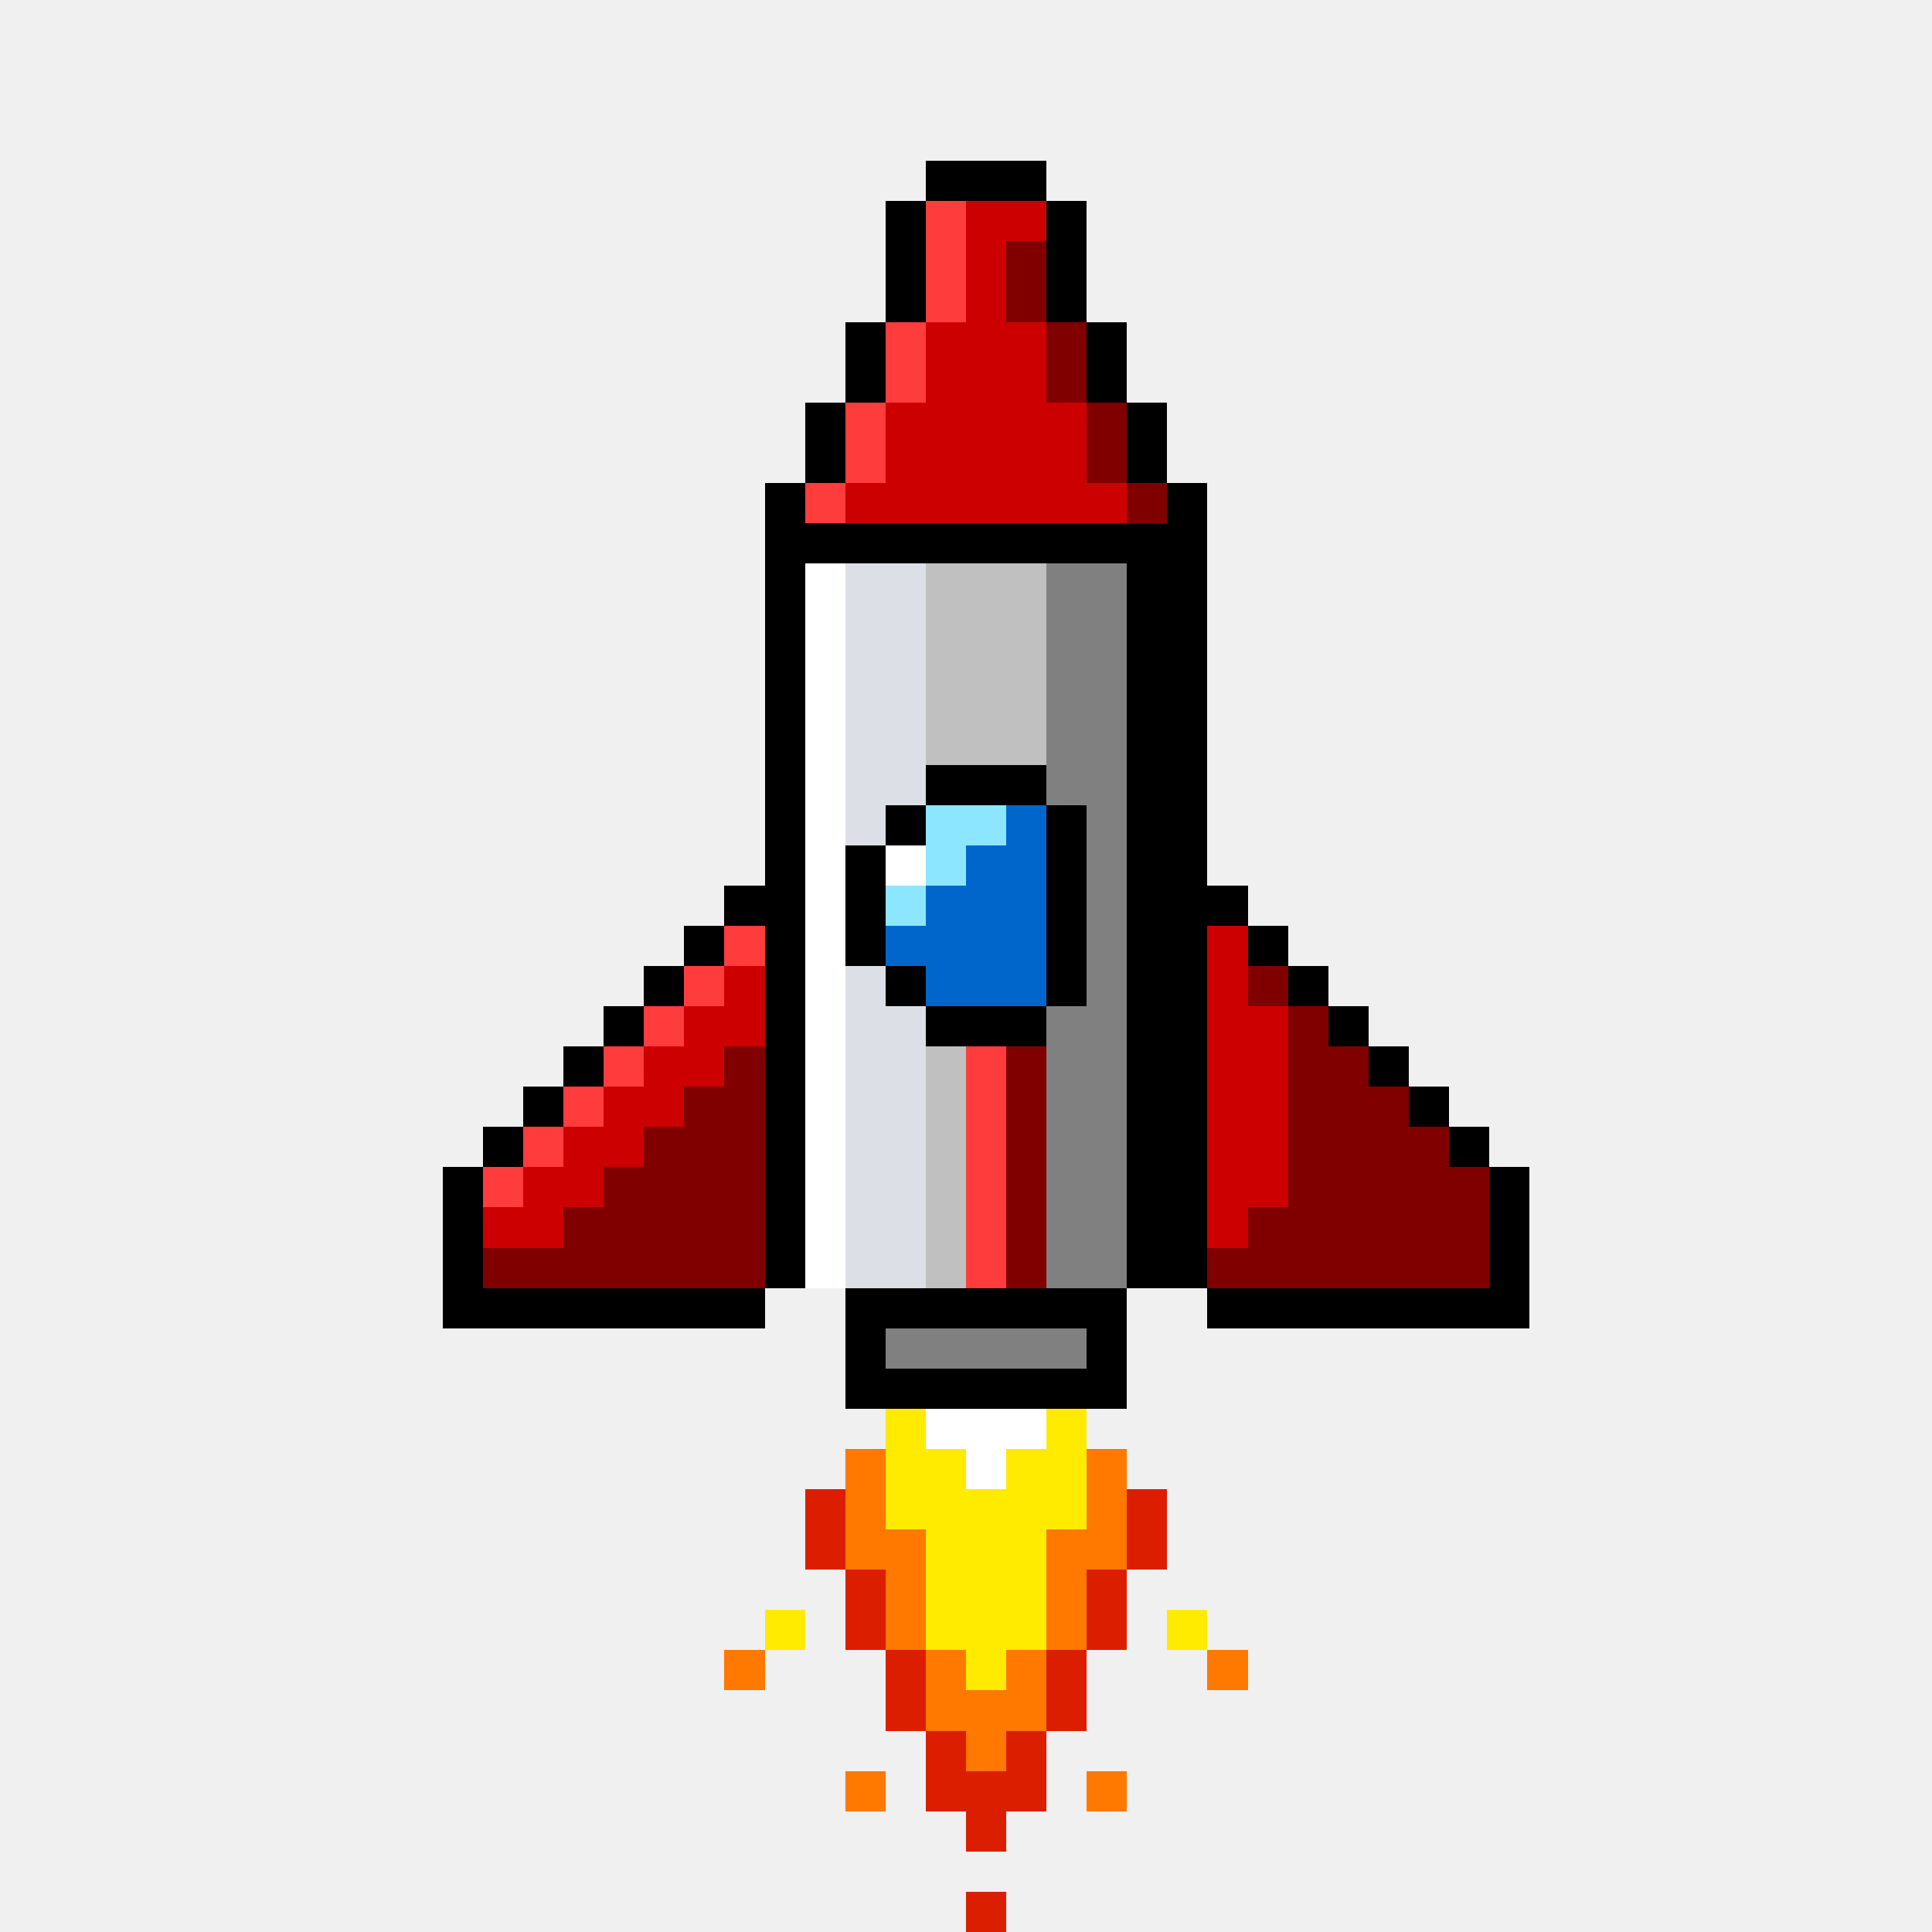
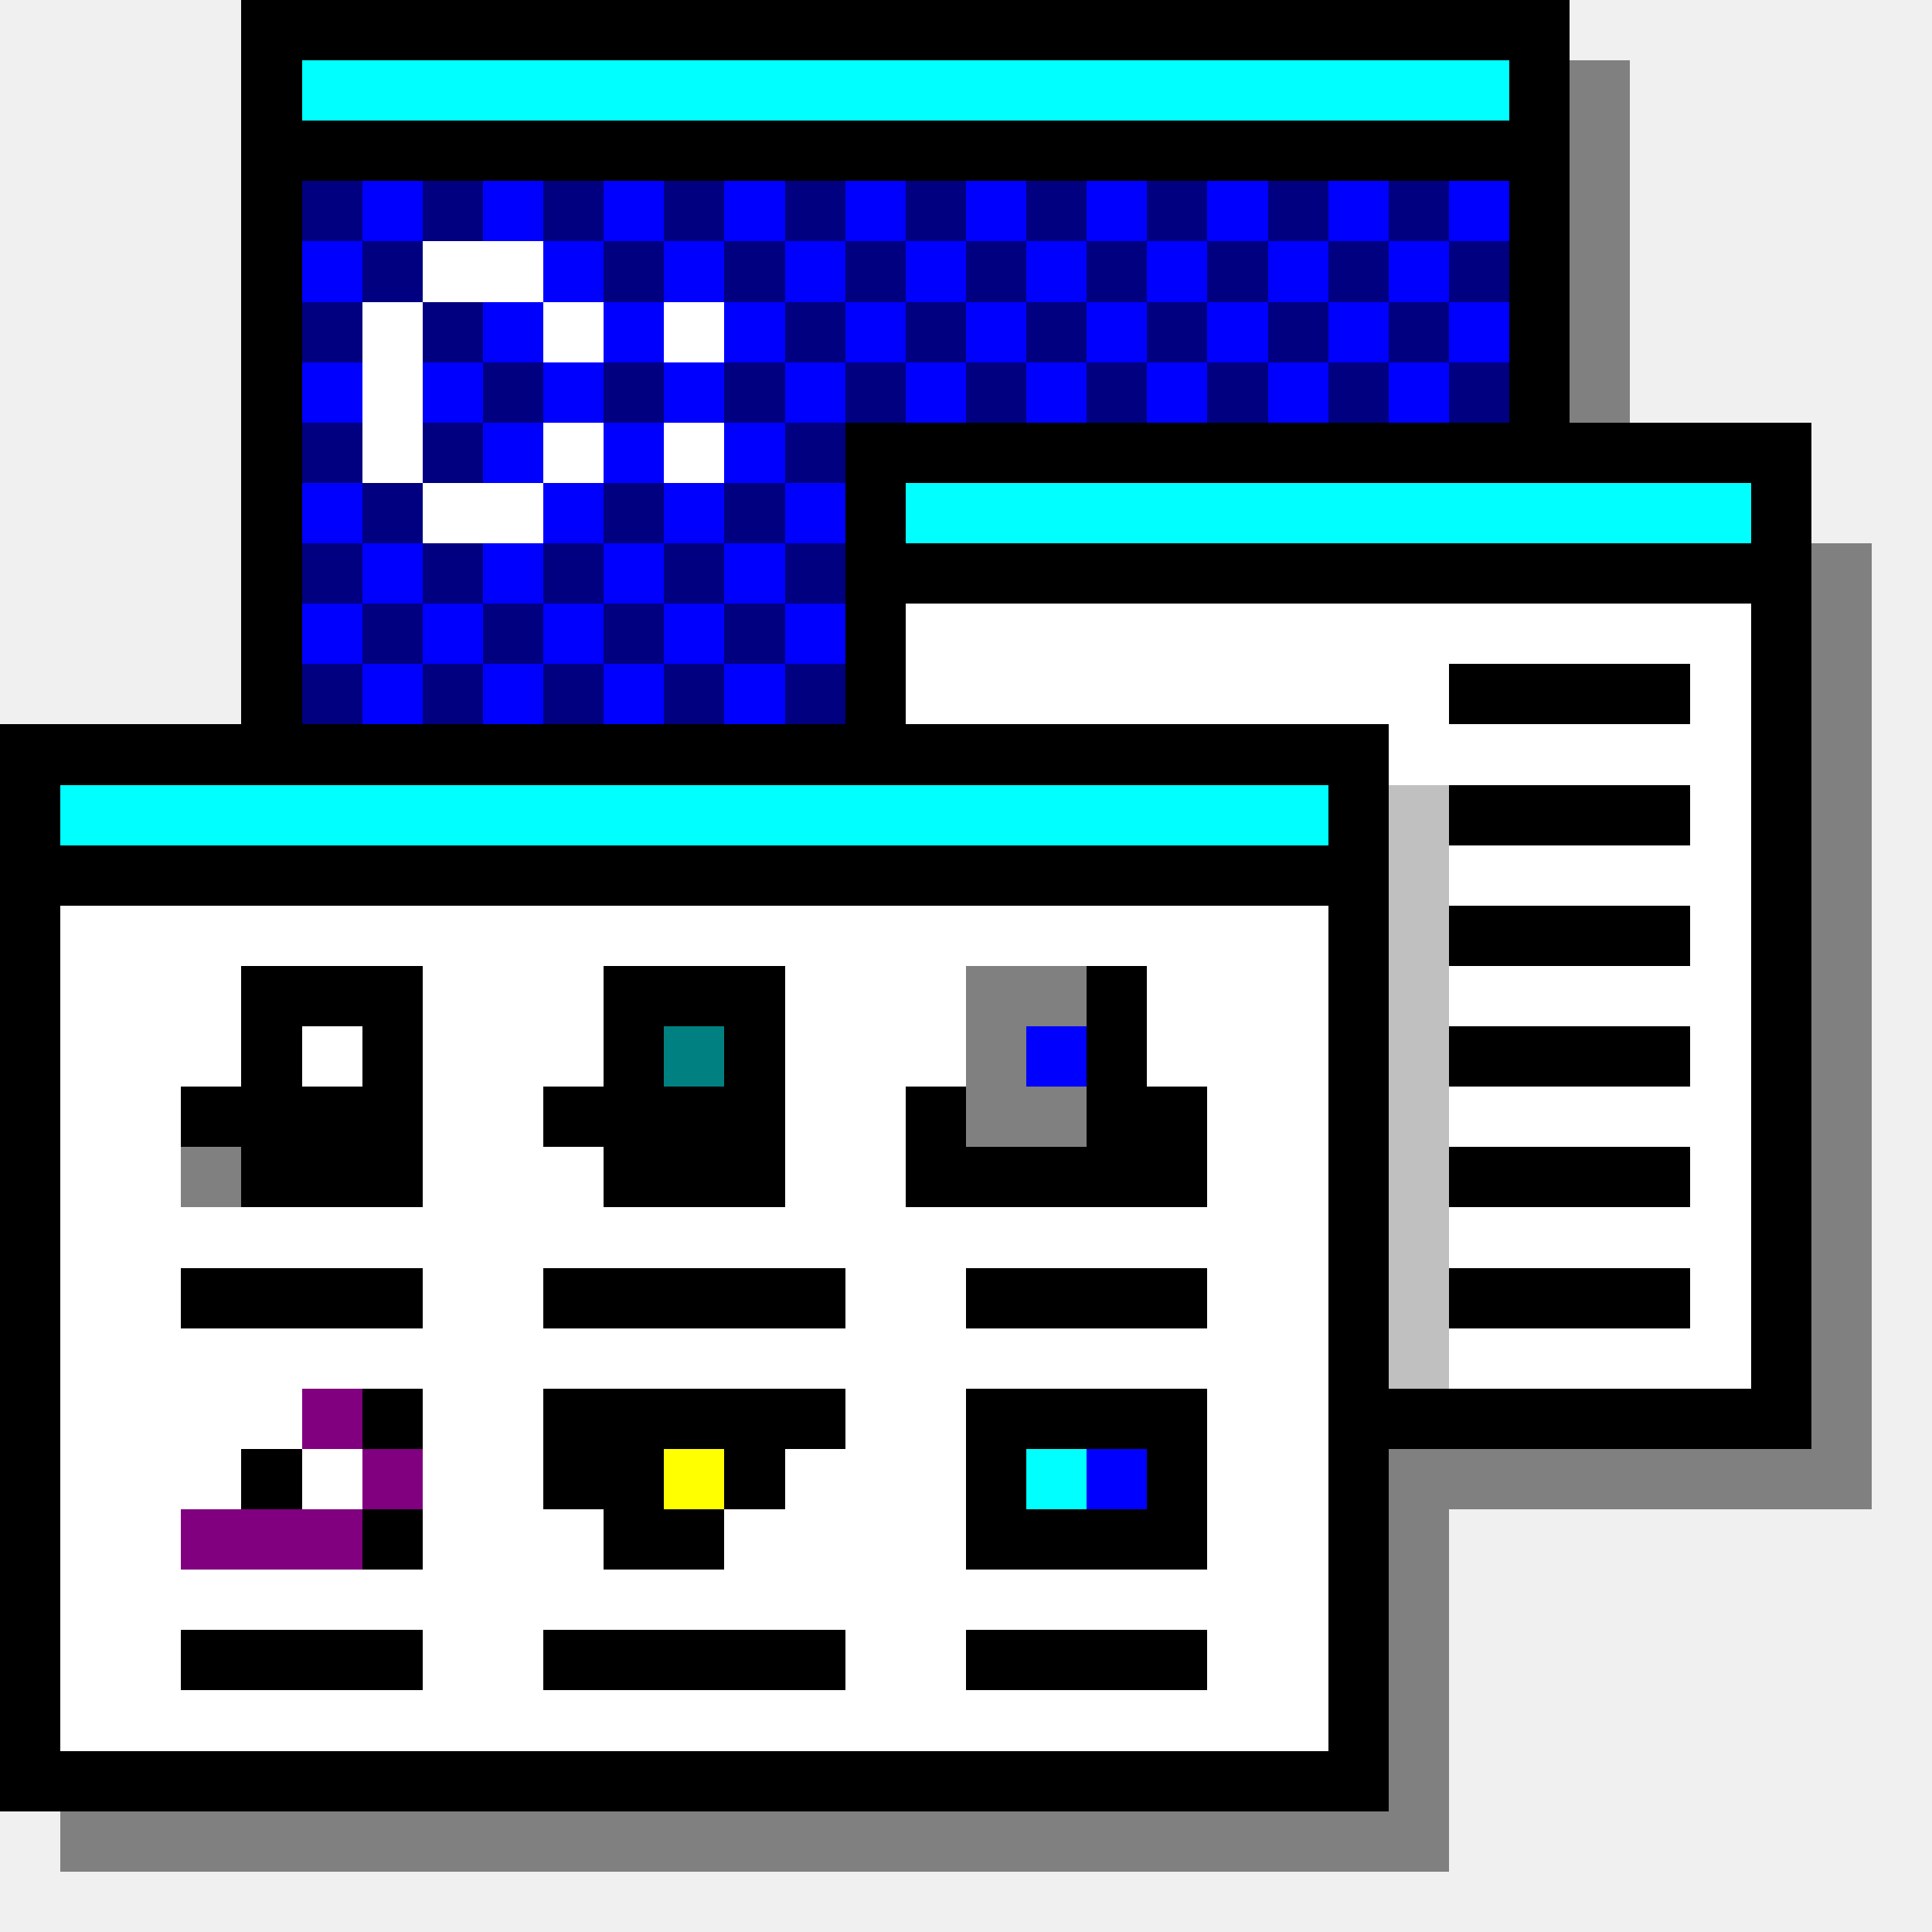
- <svg xmlns="http://www.w3.org/2000/svg" viewBox="0 0 48 48" width="100%" height="100%" shape-rendering="crispEdges">
-   <rect x="23" y="4" width="1" height="1" fill="#000000" />
-   <rect x="24" y="4" width="1" height="1" fill="#000000" />
-   <rect x="25" y="4" width="1" height="1" fill="#000000" />
-   <rect x="22" y="5" width="1" height="1" fill="#000000" />
-   <rect x="23" y="5" width="1" height="1" fill="#ff3c3c" />
-   <rect x="24" y="5" width="1" height="1" fill="#cc0000" />
-   <rect x="25" y="5" width="1" height="1" fill="#cc0000" />
-   <rect x="26" y="5" width="1" height="1" fill="#000000" />
-   <rect x="22" y="6" width="1" height="1" fill="#000000" />
-   <rect x="23" y="6" width="1" height="1" fill="#ff3c3c" />
-   <rect x="24" y="6" width="1" height="1" fill="#cc0000" />
-   <rect x="25" y="6" width="1" height="1" fill="#800000" />
-   <rect x="26" y="6" width="1" height="1" fill="#000000" />
-   <rect x="22" y="7" width="1" height="1" fill="#000000" />
-   <rect x="23" y="7" width="1" height="1" fill="#ff3c3c" />
-   <rect x="24" y="7" width="1" height="1" fill="#cc0000" />
-   <rect x="25" y="7" width="1" height="1" fill="#800000" />
-   <rect x="26" y="7" width="1" height="1" fill="#000000" />
-   <rect x="21" y="8" width="1" height="1" fill="#000000" />
-   <rect x="22" y="8" width="1" height="1" fill="#ff3c3c" />
-   <rect x="23" y="8" width="1" height="1" fill="#cc0000" />
-   <rect x="24" y="8" width="1" height="1" fill="#cc0000" />
-   <rect x="25" y="8" width="1" height="1" fill="#cc0000" />
-   <rect x="26" y="8" width="1" height="1" fill="#800000" />
-   <rect x="27" y="8" width="1" height="1" fill="#000000" />
-   <rect x="21" y="9" width="1" height="1" fill="#000000" />
-   <rect x="22" y="9" width="1" height="1" fill="#ff3c3c" />
-   <rect x="23" y="9" width="1" height="1" fill="#cc0000" />
-   <rect x="24" y="9" width="1" height="1" fill="#cc0000" />
-   <rect x="25" y="9" width="1" height="1" fill="#cc0000" />
-   <rect x="26" y="9" width="1" height="1" fill="#800000" />
-   <rect x="27" y="9" width="1" height="1" fill="#000000" />
-   <rect x="20" y="10" width="1" height="1" fill="#000000" />
-   <rect x="21" y="10" width="1" height="1" fill="#ff3c3c" />
-   <rect x="22" y="10" width="1" height="1" fill="#cc0000" />
-   <rect x="23" y="10" width="1" height="1" fill="#cc0000" />
-   <rect x="24" y="10" width="1" height="1" fill="#cc0000" />
-   <rect x="25" y="10" width="1" height="1" fill="#cc0000" />
-   <rect x="26" y="10" width="1" height="1" fill="#cc0000" />
-   <rect x="27" y="10" width="1" height="1" fill="#800000" />
-   <rect x="28" y="10" width="1" height="1" fill="#000000" />
-   <rect x="20" y="11" width="1" height="1" fill="#000000" />
-   <rect x="21" y="11" width="1" height="1" fill="#ff3c3c" />
-   <rect x="22" y="11" width="1" height="1" fill="#cc0000" />
-   <rect x="23" y="11" width="1" height="1" fill="#cc0000" />
-   <rect x="24" y="11" width="1" height="1" fill="#cc0000" />
-   <rect x="25" y="11" width="1" height="1" fill="#cc0000" />
-   <rect x="26" y="11" width="1" height="1" fill="#cc0000" />
-   <rect x="27" y="11" width="1" height="1" fill="#800000" />
-   <rect x="28" y="11" width="1" height="1" fill="#000000" />
-   <rect x="19" y="12" width="1" height="1" fill="#000000" />
-   <rect x="20" y="12" width="1" height="1" fill="#ff3c3c" />
-   <rect x="21" y="12" width="1" height="1" fill="#cc0000" />
-   <rect x="22" y="12" width="1" height="1" fill="#cc0000" />
-   <rect x="23" y="12" width="1" height="1" fill="#cc0000" />
-   <rect x="24" y="12" width="1" height="1" fill="#cc0000" />
-   <rect x="25" y="12" width="1" height="1" fill="#cc0000" />
-   <rect x="26" y="12" width="1" height="1" fill="#cc0000" />
-   <rect x="27" y="12" width="1" height="1" fill="#cc0000" />
-   <rect x="28" y="12" width="1" height="1" fill="#800000" />
-   <rect x="29" y="12" width="1" height="1" fill="#000000" />
-   <rect x="19" y="13" width="1" height="1" fill="#000000" />
-   <rect x="20" y="13" width="1" height="1" fill="#000000" />
-   <rect x="21" y="13" width="1" height="1" fill="#000000" />
-   <rect x="22" y="13" width="1" height="1" fill="#000000" />
-   <rect x="23" y="13" width="1" height="1" fill="#000000" />
-   <rect x="24" y="13" width="1" height="1" fill="#000000" />
-   <rect x="25" y="13" width="1" height="1" fill="#000000" />
-   <rect x="26" y="13" width="1" height="1" fill="#000000" />
-   <rect x="27" y="13" width="1" height="1" fill="#000000" />
-   <rect x="28" y="13" width="1" height="1" fill="#000000" />
-   <rect x="29" y="13" width="1" height="1" fill="#000000" />
-   <rect x="19" y="14" width="1" height="1" fill="#000000" />
-   <rect x="20" y="14" width="1" height="1" fill="#ffffff" />
-   <rect x="21" y="14" width="1" height="1" fill="#dce0e6" />
-   <rect x="22" y="14" width="1" height="1" fill="#dce0e6" />
-   <rect x="23" y="14" width="1" height="1" fill="#c0c0c0" />
-   <rect x="24" y="14" width="1" height="1" fill="#c0c0c0" />
-   <rect x="25" y="14" width="1" height="1" fill="#c0c0c0" />
-   <rect x="26" y="14" width="1" height="1" fill="#808080" />
-   <rect x="27" y="14" width="1" height="1" fill="#808080" />
-   <rect x="28" y="14" width="1" height="1" fill="#000000" />
-   <rect x="29" y="14" width="1" height="1" fill="#000000" />
-   <rect x="19" y="15" width="1" height="1" fill="#000000" />
-   <rect x="20" y="15" width="1" height="1" fill="#ffffff" />
-   <rect x="21" y="15" width="1" height="1" fill="#dce0e6" />
-   <rect x="22" y="15" width="1" height="1" fill="#dce0e6" />
-   <rect x="23" y="15" width="1" height="1" fill="#c0c0c0" />
-   <rect x="24" y="15" width="1" height="1" fill="#c0c0c0" />
-   <rect x="25" y="15" width="1" height="1" fill="#c0c0c0" />
-   <rect x="26" y="15" width="1" height="1" fill="#808080" />
-   <rect x="27" y="15" width="1" height="1" fill="#808080" />
-   <rect x="28" y="15" width="1" height="1" fill="#000000" />
-   <rect x="29" y="15" width="1" height="1" fill="#000000" />
-   <rect x="19" y="16" width="1" height="1" fill="#000000" />
-   <rect x="20" y="16" width="1" height="1" fill="#ffffff" />
-   <rect x="21" y="16" width="1" height="1" fill="#dce0e6" />
-   <rect x="22" y="16" width="1" height="1" fill="#dce0e6" />
-   <rect x="23" y="16" width="1" height="1" fill="#c0c0c0" />
-   <rect x="24" y="16" width="1" height="1" fill="#c0c0c0" />
-   <rect x="25" y="16" width="1" height="1" fill="#c0c0c0" />
-   <rect x="26" y="16" width="1" height="1" fill="#808080" />
-   <rect x="27" y="16" width="1" height="1" fill="#808080" />
-   <rect x="28" y="16" width="1" height="1" fill="#000000" />
-   <rect x="29" y="16" width="1" height="1" fill="#000000" />
-   <rect x="19" y="17" width="1" height="1" fill="#000000" />
-   <rect x="20" y="17" width="1" height="1" fill="#ffffff" />
-   <rect x="21" y="17" width="1" height="1" fill="#dce0e6" />
-   <rect x="22" y="17" width="1" height="1" fill="#dce0e6" />
-   <rect x="23" y="17" width="1" height="1" fill="#c0c0c0" />
-   <rect x="24" y="17" width="1" height="1" fill="#c0c0c0" />
-   <rect x="25" y="17" width="1" height="1" fill="#c0c0c0" />
-   <rect x="26" y="17" width="1" height="1" fill="#808080" />
-   <rect x="27" y="17" width="1" height="1" fill="#808080" />
-   <rect x="28" y="17" width="1" height="1" fill="#000000" />
-   <rect x="29" y="17" width="1" height="1" fill="#000000" />
-   <rect x="19" y="18" width="1" height="1" fill="#000000" />
-   <rect x="20" y="18" width="1" height="1" fill="#ffffff" />
-   <rect x="21" y="18" width="1" height="1" fill="#dce0e6" />
-   <rect x="22" y="18" width="1" height="1" fill="#dce0e6" />
-   <rect x="23" y="18" width="1" height="1" fill="#c0c0c0" />
-   <rect x="24" y="18" width="1" height="1" fill="#c0c0c0" />
-   <rect x="25" y="18" width="1" height="1" fill="#c0c0c0" />
-   <rect x="26" y="18" width="1" height="1" fill="#808080" />
-   <rect x="27" y="18" width="1" height="1" fill="#808080" />
-   <rect x="28" y="18" width="1" height="1" fill="#000000" />
-   <rect x="29" y="18" width="1" height="1" fill="#000000" />
-   <rect x="19" y="19" width="1" height="1" fill="#000000" />
-   <rect x="20" y="19" width="1" height="1" fill="#ffffff" />
-   <rect x="21" y="19" width="1" height="1" fill="#dce0e6" />
-   <rect x="22" y="19" width="1" height="1" fill="#dce0e6" />
-   <rect x="23" y="19" width="1" height="1" fill="#000000" />
-   <rect x="24" y="19" width="1" height="1" fill="#000000" />
-   <rect x="25" y="19" width="1" height="1" fill="#000000" />
-   <rect x="26" y="19" width="1" height="1" fill="#808080" />
-   <rect x="27" y="19" width="1" height="1" fill="#808080" />
-   <rect x="28" y="19" width="1" height="1" fill="#000000" />
-   <rect x="29" y="19" width="1" height="1" fill="#000000" />
-   <rect x="19" y="20" width="1" height="1" fill="#000000" />
-   <rect x="20" y="20" width="1" height="1" fill="#ffffff" />
-   <rect x="21" y="20" width="1" height="1" fill="#dce0e6" />
-   <rect x="22" y="20" width="1" height="1" fill="#000000" />
-   <rect x="23" y="20" width="1" height="1" fill="#8ce6ff" />
-   <rect x="24" y="20" width="1" height="1" fill="#8ce6ff" />
-   <rect x="25" y="20" width="1" height="1" fill="#0066cc" />
-   <rect x="26" y="20" width="1" height="1" fill="#000000" />
-   <rect x="27" y="20" width="1" height="1" fill="#808080" />
-   <rect x="28" y="20" width="1" height="1" fill="#000000" />
-   <rect x="29" y="20" width="1" height="1" fill="#000000" />
-   <rect x="19" y="21" width="1" height="1" fill="#000000" />
-   <rect x="20" y="21" width="1" height="1" fill="#ffffff" />
-   <rect x="21" y="21" width="1" height="1" fill="#000000" />
-   <rect x="22" y="21" width="1" height="1" fill="#ffffff" />
-   <rect x="23" y="21" width="1" height="1" fill="#8ce6ff" />
-   <rect x="24" y="21" width="1" height="1" fill="#0066cc" />
-   <rect x="25" y="21" width="1" height="1" fill="#0066cc" />
-   <rect x="26" y="21" width="1" height="1" fill="#000000" />
-   <rect x="27" y="21" width="1" height="1" fill="#808080" />
-   <rect x="28" y="21" width="1" height="1" fill="#000000" />
-   <rect x="29" y="21" width="1" height="1" fill="#000000" />
-   <rect x="18" y="22" width="1" height="1" fill="#000000" />
-   <rect x="19" y="22" width="1" height="1" fill="#000000" />
-   <rect x="20" y="22" width="1" height="1" fill="#ffffff" />
-   <rect x="21" y="22" width="1" height="1" fill="#000000" />
-   <rect x="22" y="22" width="1" height="1" fill="#8ce6ff" />
-   <rect x="23" y="22" width="1" height="1" fill="#0066cc" />
-   <rect x="24" y="22" width="1" height="1" fill="#0066cc" />
-   <rect x="25" y="22" width="1" height="1" fill="#0066cc" />
-   <rect x="26" y="22" width="1" height="1" fill="#000000" />
-   <rect x="27" y="22" width="1" height="1" fill="#808080" />
-   <rect x="28" y="22" width="1" height="1" fill="#000000" />
-   <rect x="29" y="22" width="1" height="1" fill="#000000" />
-   <rect x="30" y="22" width="1" height="1" fill="#000000" />
-   <rect x="17" y="23" width="1" height="1" fill="#000000" />
-   <rect x="18" y="23" width="1" height="1" fill="#ff3c3c" />
-   <rect x="19" y="23" width="1" height="1" fill="#000000" />
-   <rect x="20" y="23" width="1" height="1" fill="#ffffff" />
-   <rect x="21" y="23" width="1" height="1" fill="#000000" />
-   <rect x="22" y="23" width="1" height="1" fill="#0066cc" />
-   <rect x="23" y="23" width="1" height="1" fill="#0066cc" />
-   <rect x="24" y="23" width="1" height="1" fill="#0066cc" />
-   <rect x="25" y="23" width="1" height="1" fill="#0066cc" />
-   <rect x="26" y="23" width="1" height="1" fill="#000000" />
-   <rect x="27" y="23" width="1" height="1" fill="#808080" />
-   <rect x="28" y="23" width="1" height="1" fill="#000000" />
-   <rect x="29" y="23" width="1" height="1" fill="#000000" />
-   <rect x="30" y="23" width="1" height="1" fill="#cc0000" />
-   <rect x="31" y="23" width="1" height="1" fill="#000000" />
-   <rect x="16" y="24" width="1" height="1" fill="#000000" />
-   <rect x="17" y="24" width="1" height="1" fill="#ff3c3c" />
-   <rect x="18" y="24" width="1" height="1" fill="#cc0000" />
-   <rect x="19" y="24" width="1" height="1" fill="#000000" />
-   <rect x="20" y="24" width="1" height="1" fill="#ffffff" />
-   <rect x="21" y="24" width="1" height="1" fill="#dce0e6" />
-   <rect x="22" y="24" width="1" height="1" fill="#000000" />
-   <rect x="23" y="24" width="1" height="1" fill="#0066cc" />
-   <rect x="24" y="24" width="1" height="1" fill="#0066cc" />
-   <rect x="25" y="24" width="1" height="1" fill="#0066cc" />
-   <rect x="26" y="24" width="1" height="1" fill="#000000" />
-   <rect x="27" y="24" width="1" height="1" fill="#808080" />
-   <rect x="28" y="24" width="1" height="1" fill="#000000" />
-   <rect x="29" y="24" width="1" height="1" fill="#000000" />
-   <rect x="30" y="24" width="1" height="1" fill="#cc0000" />
-   <rect x="31" y="24" width="1" height="1" fill="#800000" />
-   <rect x="32" y="24" width="1" height="1" fill="#000000" />
-   <rect x="15" y="25" width="1" height="1" fill="#000000" />
-   <rect x="16" y="25" width="1" height="1" fill="#ff3c3c" />
-   <rect x="17" y="25" width="1" height="1" fill="#cc0000" />
-   <rect x="18" y="25" width="1" height="1" fill="#cc0000" />
-   <rect x="19" y="25" width="1" height="1" fill="#000000" />
-   <rect x="20" y="25" width="1" height="1" fill="#ffffff" />
-   <rect x="21" y="25" width="1" height="1" fill="#dce0e6" />
-   <rect x="22" y="25" width="1" height="1" fill="#dce0e6" />
-   <rect x="23" y="25" width="1" height="1" fill="#000000" />
-   <rect x="24" y="25" width="1" height="1" fill="#000000" />
-   <rect x="25" y="25" width="1" height="1" fill="#000000" />
-   <rect x="26" y="25" width="1" height="1" fill="#808080" />
-   <rect x="27" y="25" width="1" height="1" fill="#808080" />
-   <rect x="28" y="25" width="1" height="1" fill="#000000" />
-   <rect x="29" y="25" width="1" height="1" fill="#000000" />
-   <rect x="30" y="25" width="1" height="1" fill="#cc0000" />
-   <rect x="31" y="25" width="1" height="1" fill="#cc0000" />
-   <rect x="32" y="25" width="1" height="1" fill="#800000" />
-   <rect x="33" y="25" width="1" height="1" fill="#000000" />
-   <rect x="14" y="26" width="1" height="1" fill="#000000" />
-   <rect x="15" y="26" width="1" height="1" fill="#ff3c3c" />
-   <rect x="16" y="26" width="1" height="1" fill="#cc0000" />
-   <rect x="17" y="26" width="1" height="1" fill="#cc0000" />
-   <rect x="18" y="26" width="1" height="1" fill="#800000" />
-   <rect x="19" y="26" width="1" height="1" fill="#000000" />
-   <rect x="20" y="26" width="1" height="1" fill="#ffffff" />
-   <rect x="21" y="26" width="1" height="1" fill="#dce0e6" />
-   <rect x="22" y="26" width="1" height="1" fill="#dce0e6" />
-   <rect x="23" y="26" width="1" height="1" fill="#c0c0c0" />
-   <rect x="24" y="26" width="1" height="1" fill="#ff3c3c" />
-   <rect x="25" y="26" width="1" height="1" fill="#800000" />
-   <rect x="26" y="26" width="1" height="1" fill="#808080" />
-   <rect x="27" y="26" width="1" height="1" fill="#808080" />
-   <rect x="28" y="26" width="1" height="1" fill="#000000" />
-   <rect x="29" y="26" width="1" height="1" fill="#000000" />
-   <rect x="30" y="26" width="1" height="1" fill="#cc0000" />
-   <rect x="31" y="26" width="1" height="1" fill="#cc0000" />
-   <rect x="32" y="26" width="1" height="1" fill="#800000" />
-   <rect x="33" y="26" width="1" height="1" fill="#800000" />
-   <rect x="34" y="26" width="1" height="1" fill="#000000" />
-   <rect x="13" y="27" width="1" height="1" fill="#000000" />
-   <rect x="14" y="27" width="1" height="1" fill="#ff3c3c" />
-   <rect x="15" y="27" width="1" height="1" fill="#cc0000" />
-   <rect x="16" y="27" width="1" height="1" fill="#cc0000" />
-   <rect x="17" y="27" width="1" height="1" fill="#800000" />
-   <rect x="18" y="27" width="1" height="1" fill="#800000" />
-   <rect x="19" y="27" width="1" height="1" fill="#000000" />
-   <rect x="20" y="27" width="1" height="1" fill="#ffffff" />
-   <rect x="21" y="27" width="1" height="1" fill="#dce0e6" />
-   <rect x="22" y="27" width="1" height="1" fill="#dce0e6" />
-   <rect x="23" y="27" width="1" height="1" fill="#c0c0c0" />
-   <rect x="24" y="27" width="1" height="1" fill="#ff3c3c" />
-   <rect x="25" y="27" width="1" height="1" fill="#800000" />
-   <rect x="26" y="27" width="1" height="1" fill="#808080" />
-   <rect x="27" y="27" width="1" height="1" fill="#808080" />
-   <rect x="28" y="27" width="1" height="1" fill="#000000" />
-   <rect x="29" y="27" width="1" height="1" fill="#000000" />
-   <rect x="30" y="27" width="1" height="1" fill="#cc0000" />
-   <rect x="31" y="27" width="1" height="1" fill="#cc0000" />
-   <rect x="32" y="27" width="1" height="1" fill="#800000" />
-   <rect x="33" y="27" width="1" height="1" fill="#800000" />
-   <rect x="34" y="27" width="1" height="1" fill="#800000" />
-   <rect x="35" y="27" width="1" height="1" fill="#000000" />
-   <rect x="12" y="28" width="1" height="1" fill="#000000" />
-   <rect x="13" y="28" width="1" height="1" fill="#ff3c3c" />
-   <rect x="14" y="28" width="1" height="1" fill="#cc0000" />
-   <rect x="15" y="28" width="1" height="1" fill="#cc0000" />
-   <rect x="16" y="28" width="1" height="1" fill="#800000" />
-   <rect x="17" y="28" width="1" height="1" fill="#800000" />
-   <rect x="18" y="28" width="1" height="1" fill="#800000" />
-   <rect x="19" y="28" width="1" height="1" fill="#000000" />
-   <rect x="20" y="28" width="1" height="1" fill="#ffffff" />
-   <rect x="21" y="28" width="1" height="1" fill="#dce0e6" />
-   <rect x="22" y="28" width="1" height="1" fill="#dce0e6" />
-   <rect x="23" y="28" width="1" height="1" fill="#c0c0c0" />
-   <rect x="24" y="28" width="1" height="1" fill="#ff3c3c" />
-   <rect x="25" y="28" width="1" height="1" fill="#800000" />
-   <rect x="26" y="28" width="1" height="1" fill="#808080" />
-   <rect x="27" y="28" width="1" height="1" fill="#808080" />
-   <rect x="28" y="28" width="1" height="1" fill="#000000" />
-   <rect x="29" y="28" width="1" height="1" fill="#000000" />
-   <rect x="30" y="28" width="1" height="1" fill="#cc0000" />
-   <rect x="31" y="28" width="1" height="1" fill="#cc0000" />
-   <rect x="32" y="28" width="1" height="1" fill="#800000" />
-   <rect x="33" y="28" width="1" height="1" fill="#800000" />
-   <rect x="34" y="28" width="1" height="1" fill="#800000" />
-   <rect x="35" y="28" width="1" height="1" fill="#800000" />
-   <rect x="36" y="28" width="1" height="1" fill="#000000" />
-   <rect x="11" y="29" width="1" height="1" fill="#000000" />
-   <rect x="12" y="29" width="1" height="1" fill="#ff3c3c" />
-   <rect x="13" y="29" width="1" height="1" fill="#cc0000" />
-   <rect x="14" y="29" width="1" height="1" fill="#cc0000" />
-   <rect x="15" y="29" width="1" height="1" fill="#800000" />
-   <rect x="16" y="29" width="1" height="1" fill="#800000" />
-   <rect x="17" y="29" width="1" height="1" fill="#800000" />
-   <rect x="18" y="29" width="1" height="1" fill="#800000" />
-   <rect x="19" y="29" width="1" height="1" fill="#000000" />
-   <rect x="20" y="29" width="1" height="1" fill="#ffffff" />
-   <rect x="21" y="29" width="1" height="1" fill="#dce0e6" />
-   <rect x="22" y="29" width="1" height="1" fill="#dce0e6" />
-   <rect x="23" y="29" width="1" height="1" fill="#c0c0c0" />
-   <rect x="24" y="29" width="1" height="1" fill="#ff3c3c" />
-   <rect x="25" y="29" width="1" height="1" fill="#800000" />
-   <rect x="26" y="29" width="1" height="1" fill="#808080" />
-   <rect x="27" y="29" width="1" height="1" fill="#808080" />
-   <rect x="28" y="29" width="1" height="1" fill="#000000" />
-   <rect x="29" y="29" width="1" height="1" fill="#000000" />
-   <rect x="30" y="29" width="1" height="1" fill="#cc0000" />
-   <rect x="31" y="29" width="1" height="1" fill="#cc0000" />
-   <rect x="32" y="29" width="1" height="1" fill="#800000" />
-   <rect x="33" y="29" width="1" height="1" fill="#800000" />
-   <rect x="34" y="29" width="1" height="1" fill="#800000" />
-   <rect x="35" y="29" width="1" height="1" fill="#800000" />
-   <rect x="36" y="29" width="1" height="1" fill="#800000" />
-   <rect x="37" y="29" width="1" height="1" fill="#000000" />
-   <rect x="11" y="30" width="1" height="1" fill="#000000" />
-   <rect x="12" y="30" width="1" height="1" fill="#cc0000" />
-   <rect x="13" y="30" width="1" height="1" fill="#cc0000" />
-   <rect x="14" y="30" width="1" height="1" fill="#800000" />
-   <rect x="15" y="30" width="1" height="1" fill="#800000" />
-   <rect x="16" y="30" width="1" height="1" fill="#800000" />
-   <rect x="17" y="30" width="1" height="1" fill="#800000" />
-   <rect x="18" y="30" width="1" height="1" fill="#800000" />
-   <rect x="19" y="30" width="1" height="1" fill="#000000" />
-   <rect x="20" y="30" width="1" height="1" fill="#ffffff" />
-   <rect x="21" y="30" width="1" height="1" fill="#dce0e6" />
-   <rect x="22" y="30" width="1" height="1" fill="#dce0e6" />
-   <rect x="23" y="30" width="1" height="1" fill="#c0c0c0" />
-   <rect x="24" y="30" width="1" height="1" fill="#ff3c3c" />
-   <rect x="25" y="30" width="1" height="1" fill="#800000" />
-   <rect x="26" y="30" width="1" height="1" fill="#808080" />
-   <rect x="27" y="30" width="1" height="1" fill="#808080" />
-   <rect x="28" y="30" width="1" height="1" fill="#000000" />
-   <rect x="29" y="30" width="1" height="1" fill="#000000" />
-   <rect x="30" y="30" width="1" height="1" fill="#cc0000" />
-   <rect x="31" y="30" width="1" height="1" fill="#800000" />
-   <rect x="32" y="30" width="1" height="1" fill="#800000" />
-   <rect x="33" y="30" width="1" height="1" fill="#800000" />
-   <rect x="34" y="30" width="1" height="1" fill="#800000" />
-   <rect x="35" y="30" width="1" height="1" fill="#800000" />
-   <rect x="36" y="30" width="1" height="1" fill="#800000" />
-   <rect x="37" y="30" width="1" height="1" fill="#000000" />
-   <rect x="11" y="31" width="1" height="1" fill="#000000" />
-   <rect x="12" y="31" width="1" height="1" fill="#800000" />
-   <rect x="13" y="31" width="1" height="1" fill="#800000" />
-   <rect x="14" y="31" width="1" height="1" fill="#800000" />
-   <rect x="15" y="31" width="1" height="1" fill="#800000" />
-   <rect x="16" y="31" width="1" height="1" fill="#800000" />
-   <rect x="17" y="31" width="1" height="1" fill="#800000" />
-   <rect x="18" y="31" width="1" height="1" fill="#800000" />
-   <rect x="19" y="31" width="1" height="1" fill="#000000" />
-   <rect x="20" y="31" width="1" height="1" fill="#ffffff" />
-   <rect x="21" y="31" width="1" height="1" fill="#dce0e6" />
-   <rect x="22" y="31" width="1" height="1" fill="#dce0e6" />
-   <rect x="23" y="31" width="1" height="1" fill="#c0c0c0" />
-   <rect x="24" y="31" width="1" height="1" fill="#ff3c3c" />
-   <rect x="25" y="31" width="1" height="1" fill="#800000" />
-   <rect x="26" y="31" width="1" height="1" fill="#808080" />
-   <rect x="27" y="31" width="1" height="1" fill="#808080" />
-   <rect x="28" y="31" width="1" height="1" fill="#000000" />
-   <rect x="29" y="31" width="1" height="1" fill="#000000" />
-   <rect x="30" y="31" width="1" height="1" fill="#800000" />
-   <rect x="31" y="31" width="1" height="1" fill="#800000" />
-   <rect x="32" y="31" width="1" height="1" fill="#800000" />
-   <rect x="33" y="31" width="1" height="1" fill="#800000" />
-   <rect x="34" y="31" width="1" height="1" fill="#800000" />
-   <rect x="35" y="31" width="1" height="1" fill="#800000" />
-   <rect x="36" y="31" width="1" height="1" fill="#800000" />
-   <rect x="37" y="31" width="1" height="1" fill="#000000" />
-   <rect x="11" y="32" width="1" height="1" fill="#000000" />
-   <rect x="12" y="32" width="1" height="1" fill="#000000" />
-   <rect x="13" y="32" width="1" height="1" fill="#000000" />
-   <rect x="14" y="32" width="1" height="1" fill="#000000" />
-   <rect x="15" y="32" width="1" height="1" fill="#000000" />
-   <rect x="16" y="32" width="1" height="1" fill="#000000" />
-   <rect x="17" y="32" width="1" height="1" fill="#000000" />
-   <rect x="18" y="32" width="1" height="1" fill="#000000" />
-   <rect x="21" y="32" width="1" height="1" fill="#000000" />
-   <rect x="22" y="32" width="1" height="1" fill="#000000" />
-   <rect x="23" y="32" width="1" height="1" fill="#000000" />
-   <rect x="24" y="32" width="1" height="1" fill="#000000" />
-   <rect x="25" y="32" width="1" height="1" fill="#000000" />
-   <rect x="26" y="32" width="1" height="1" fill="#000000" />
-   <rect x="27" y="32" width="1" height="1" fill="#000000" />
-   <rect x="30" y="32" width="1" height="1" fill="#000000" />
-   <rect x="31" y="32" width="1" height="1" fill="#000000" />
-   <rect x="32" y="32" width="1" height="1" fill="#000000" />
-   <rect x="33" y="32" width="1" height="1" fill="#000000" />
-   <rect x="34" y="32" width="1" height="1" fill="#000000" />
-   <rect x="35" y="32" width="1" height="1" fill="#000000" />
-   <rect x="36" y="32" width="1" height="1" fill="#000000" />
-   <rect x="37" y="32" width="1" height="1" fill="#000000" />
-   <rect x="21" y="33" width="1" height="1" fill="#000000" />
-   <rect x="22" y="33" width="1" height="1" fill="#808080" />
-   <rect x="23" y="33" width="1" height="1" fill="#808080" />
-   <rect x="24" y="33" width="1" height="1" fill="#808080" />
-   <rect x="25" y="33" width="1" height="1" fill="#808080" />
-   <rect x="26" y="33" width="1" height="1" fill="#808080" />
-   <rect x="27" y="33" width="1" height="1" fill="#000000" />
-   <rect x="21" y="34" width="1" height="1" fill="#000000" />
-   <rect x="22" y="34" width="1" height="1" fill="#000000" />
-   <rect x="23" y="34" width="1" height="1" fill="#000000" />
-   <rect x="24" y="34" width="1" height="1" fill="#000000" />
-   <rect x="25" y="34" width="1" height="1" fill="#000000" />
-   <rect x="26" y="34" width="1" height="1" fill="#000000" />
-   <rect x="27" y="34" width="1" height="1" fill="#000000" />
-   <rect x="22" y="35" width="1" height="1" fill="#ffeb00" />
-   <rect x="23" y="35" width="1" height="1" fill="#ffffff" />
-   <rect x="24" y="35" width="1" height="1" fill="#ffffff" />
-   <rect x="25" y="35" width="1" height="1" fill="#ffffff" />
-   <rect x="26" y="35" width="1" height="1" fill="#ffeb00" />
-   <rect x="21" y="36" width="1" height="1" fill="#ff7800" />
-   <rect x="22" y="36" width="1" height="1" fill="#ffeb00" />
-   <rect x="23" y="36" width="1" height="1" fill="#ffeb00" />
-   <rect x="24" y="36" width="1" height="1" fill="#ffffff" />
-   <rect x="25" y="36" width="1" height="1" fill="#ffeb00" />
-   <rect x="26" y="36" width="1" height="1" fill="#ffeb00" />
-   <rect x="27" y="36" width="1" height="1" fill="#ff7800" />
-   <rect x="20" y="37" width="1" height="1" fill="#dc1e00" />
-   <rect x="21" y="37" width="1" height="1" fill="#ff7800" />
-   <rect x="22" y="37" width="1" height="1" fill="#ffeb00" />
-   <rect x="23" y="37" width="1" height="1" fill="#ffeb00" />
-   <rect x="24" y="37" width="1" height="1" fill="#ffeb00" />
-   <rect x="25" y="37" width="1" height="1" fill="#ffeb00" />
-   <rect x="26" y="37" width="1" height="1" fill="#ffeb00" />
-   <rect x="27" y="37" width="1" height="1" fill="#ff7800" />
-   <rect x="28" y="37" width="1" height="1" fill="#dc1e00" />
-   <rect x="20" y="38" width="1" height="1" fill="#dc1e00" />
-   <rect x="21" y="38" width="1" height="1" fill="#ff7800" />
-   <rect x="22" y="38" width="1" height="1" fill="#ff7800" />
-   <rect x="23" y="38" width="1" height="1" fill="#ffeb00" />
-   <rect x="24" y="38" width="1" height="1" fill="#ffeb00" />
-   <rect x="25" y="38" width="1" height="1" fill="#ffeb00" />
-   <rect x="26" y="38" width="1" height="1" fill="#ff7800" />
-   <rect x="27" y="38" width="1" height="1" fill="#ff7800" />
-   <rect x="28" y="38" width="1" height="1" fill="#dc1e00" />
-   <rect x="21" y="39" width="1" height="1" fill="#dc1e00" />
-   <rect x="22" y="39" width="1" height="1" fill="#ff7800" />
-   <rect x="23" y="39" width="1" height="1" fill="#ffeb00" />
-   <rect x="24" y="39" width="1" height="1" fill="#ffeb00" />
-   <rect x="25" y="39" width="1" height="1" fill="#ffeb00" />
-   <rect x="26" y="39" width="1" height="1" fill="#ff7800" />
-   <rect x="27" y="39" width="1" height="1" fill="#dc1e00" />
-   <rect x="19" y="40" width="1" height="1" fill="#ffeb00" />
-   <rect x="21" y="40" width="1" height="1" fill="#dc1e00" />
-   <rect x="22" y="40" width="1" height="1" fill="#ff7800" />
-   <rect x="23" y="40" width="1" height="1" fill="#ffeb00" />
-   <rect x="24" y="40" width="1" height="1" fill="#ffeb00" />
-   <rect x="25" y="40" width="1" height="1" fill="#ffeb00" />
-   <rect x="26" y="40" width="1" height="1" fill="#ff7800" />
-   <rect x="27" y="40" width="1" height="1" fill="#dc1e00" />
-   <rect x="29" y="40" width="1" height="1" fill="#ffeb00" />
-   <rect x="18" y="41" width="1" height="1" fill="#ff7800" />
-   <rect x="22" y="41" width="1" height="1" fill="#dc1e00" />
-   <rect x="23" y="41" width="1" height="1" fill="#ff7800" />
-   <rect x="24" y="41" width="1" height="1" fill="#ffeb00" />
-   <rect x="25" y="41" width="1" height="1" fill="#ff7800" />
-   <rect x="26" y="41" width="1" height="1" fill="#dc1e00" />
-   <rect x="30" y="41" width="1" height="1" fill="#ff7800" />
-   <rect x="22" y="42" width="1" height="1" fill="#dc1e00" />
-   <rect x="23" y="42" width="1" height="1" fill="#ff7800" />
-   <rect x="24" y="42" width="1" height="1" fill="#ff7800" />
-   <rect x="25" y="42" width="1" height="1" fill="#ff7800" />
-   <rect x="26" y="42" width="1" height="1" fill="#dc1e00" />
-   <rect x="23" y="43" width="1" height="1" fill="#dc1e00" />
-   <rect x="24" y="43" width="1" height="1" fill="#ff7800" />
-   <rect x="25" y="43" width="1" height="1" fill="#dc1e00" />
-   <rect x="21" y="44" width="1" height="1" fill="#ff7800" />
-   <rect x="23" y="44" width="1" height="1" fill="#dc1e00" />
-   <rect x="24" y="44" width="1" height="1" fill="#dc1e00" />
-   <rect x="25" y="44" width="1" height="1" fill="#dc1e00" />
-   <rect x="27" y="44" width="1" height="1" fill="#ff7800" />
-   <rect x="24" y="45" width="1" height="1" fill="#dc1e00" />
-   <rect x="24" y="47" width="1" height="1" fill="#dc1e00" />
+ <svg xmlns="http://www.w3.org/2000/svg" width="32" height="32" shape-rendering="crispEdges" viewBox="0 -0.5 32 32">
+   <path stroke="#000" d="M4 0h22M4 1h1m20 0h1M4 2h22M4 3h1m20 0h1M4 4h1m20 0h1M4 5h1m20 0h1M4 6h1m20 0h1M4 7h1m9 0h16M4 8h1m9 0h1m14 0h1M4 9h1m9 0h16M4 10h1m9 0h1m14 0h1M4 11h1m9 0h1m9 0h4m1 0h1M0 12h23m6 0h1M0 13h1m21 0h1m1 0h4m1 0h1M0 14h23m6 0h1M0 15h1m21 0h1m1 0h4m1 0h1M0 16h1m3 0h3m3 0h3m5 0h1m3 0h1m6 0h1M0 17h1m3 0h1m1 0h1m3 0h1m1 0h1m5 0h1m3 0h1m1 0h4m1 0h1M0 18h1m2 0h4m2 0h4m2 0h1m2 0h2m2 0h1m6 0h1M0 19h1m3 0h3m3 0h3m2 0h5m2 0h1m1 0h4m1 0h1M0 20h1m21 0h1m6 0h1M0 21h1m2 0h4m2 0h5m2 0h4m2 0h1m1 0h4m1 0h1M0 22h1m21 0h1m6 0h1M0 23h1m5 0h1m2 0h5m2 0h4m2 0h8M0 24h1m3 0h1m4 0h2m1 0h1m3 0h1m2 0h1m2 0h1M0 25h1m5 0h1m3 0h2m4 0h4m2 0h1M0 26h1m21 0h1M0 27h1m2 0h4m2 0h5m2 0h4m2 0h1M0 28h1m21 0h1M0 29h23" />
+   <path stroke="#0ff" d="M5 1h20M15 8h14M1 13h21m-5 11h1" />
+   <path stroke="gray" d="M26 1h1m-1 1h1m-1 1h1m-1 1h1m-1 1h1m-1 1h1m3 3h1m-1 1h1m-1 1h1m-1 1h1m-1 1h1m-1 1h1m-1 1h1m-15 1h2m12 0h1m-15 1h1m13 0h1m-15 1h2m12 0h1M3 19h1m26 0h1m-1 1h1m-1 1h1m-1 1h1m-1 1h1m-8 1h8m-8 1h1m-1 1h1m-1 1h1m-1 1h1m-1 1h1M1 30h23" />
+   <path stroke="navy" d="M5 3h1m1 0h1m1 0h1m1 0h1m1 0h1m1 0h1m1 0h1m1 0h1m1 0h1m1 0h1M6 4h1m3 0h1m1 0h1m1 0h1m1 0h1m1 0h1m1 0h1m1 0h1m1 0h1M5 5h1m1 0h1m5 0h1m1 0h1m1 0h1m1 0h1m1 0h1m1 0h1M8 6h1m1 0h1m1 0h1m1 0h1m1 0h1m1 0h1m1 0h1m1 0h1m1 0h1M5 7h1m1 0h1m5 0h1M6 8h1m3 0h1m1 0h1M5 9h1m1 0h1m1 0h1m1 0h1m1 0h1m-8 1h1m1 0h1m1 0h1m1 0h1m-8 1h1m1 0h1m1 0h1m1 0h1m1 0h1" />
+   <path stroke="#00f" d="M6 3h1m1 0h1m1 0h1m1 0h1m1 0h1m1 0h1m1 0h1m1 0h1m1 0h1m1 0h1M5 4h1m3 0h1m1 0h1m1 0h1m1 0h1m1 0h1m1 0h1m1 0h1m1 0h1M8 5h1m1 0h1m1 0h1m1 0h1m1 0h1m1 0h1m1 0h1m1 0h1m1 0h1M5 6h1m1 0h1m1 0h1m1 0h1m1 0h1m1 0h1m1 0h1m1 0h1m1 0h1m1 0h1M8 7h1m1 0h1m1 0h1M5 8h1m3 0h1m1 0h1m1 0h1M6 9h1m1 0h1m1 0h1m1 0h1m-8 1h1m1 0h1m1 0h1m1 0h1m1 0h1m-8 1h1m1 0h1m1 0h1m1 0h1m4 6h1m0 7h1" />
+   <path stroke="#fff" d="M7 4h2M6 5h1m2 0h1m1 0h1M6 6h1M6 7h1m2 0h1m1 0h1M7 8h2m6 2h14m-14 1h9m4 0h1m-6 1h6m-1 1h1m-5 1h5M1 15h21m6 0h1M1 16h3m3 0h3m3 0h3m3 0h3m2 0h5M1 17h3m1 0h1m1 0h3m3 0h3m3 0h3m6 0h1M1 18h2m4 0h2m4 0h2m5 0h2m2 0h5M1 19h2m4 0h3m3 0h2m5 0h2m6 0h1M1 20h21m2 0h5M1 21h2m4 0h2m5 0h2m4 0h2m6 0h1M1 22h21m2 0h5M1 23h4m2 0h2m5 0h2m4 0h2M1 24h3m1 0h1m1 0h2m4 0h3m4 0h2M1 25h2m4 0h3m2 0h4m4 0h2M1 26h21M1 27h2m4 0h2m5 0h2m4 0h2M1 28h21" />
+   <path stroke="silver" d="M23 13h1m-1 1h1m-1 1h1m-1 1h1m-1 1h1m-1 1h1m-1 1h1m-1 1h1m-1 1h1m-1 1h1" />
+   <path stroke="teal" d="M11 17h1" />
+   <path stroke="purple" d="M5 23h1m0 1h1m-4 1h3" />
+   <path stroke="#ff0" d="M11 24h1" />
</svg>
